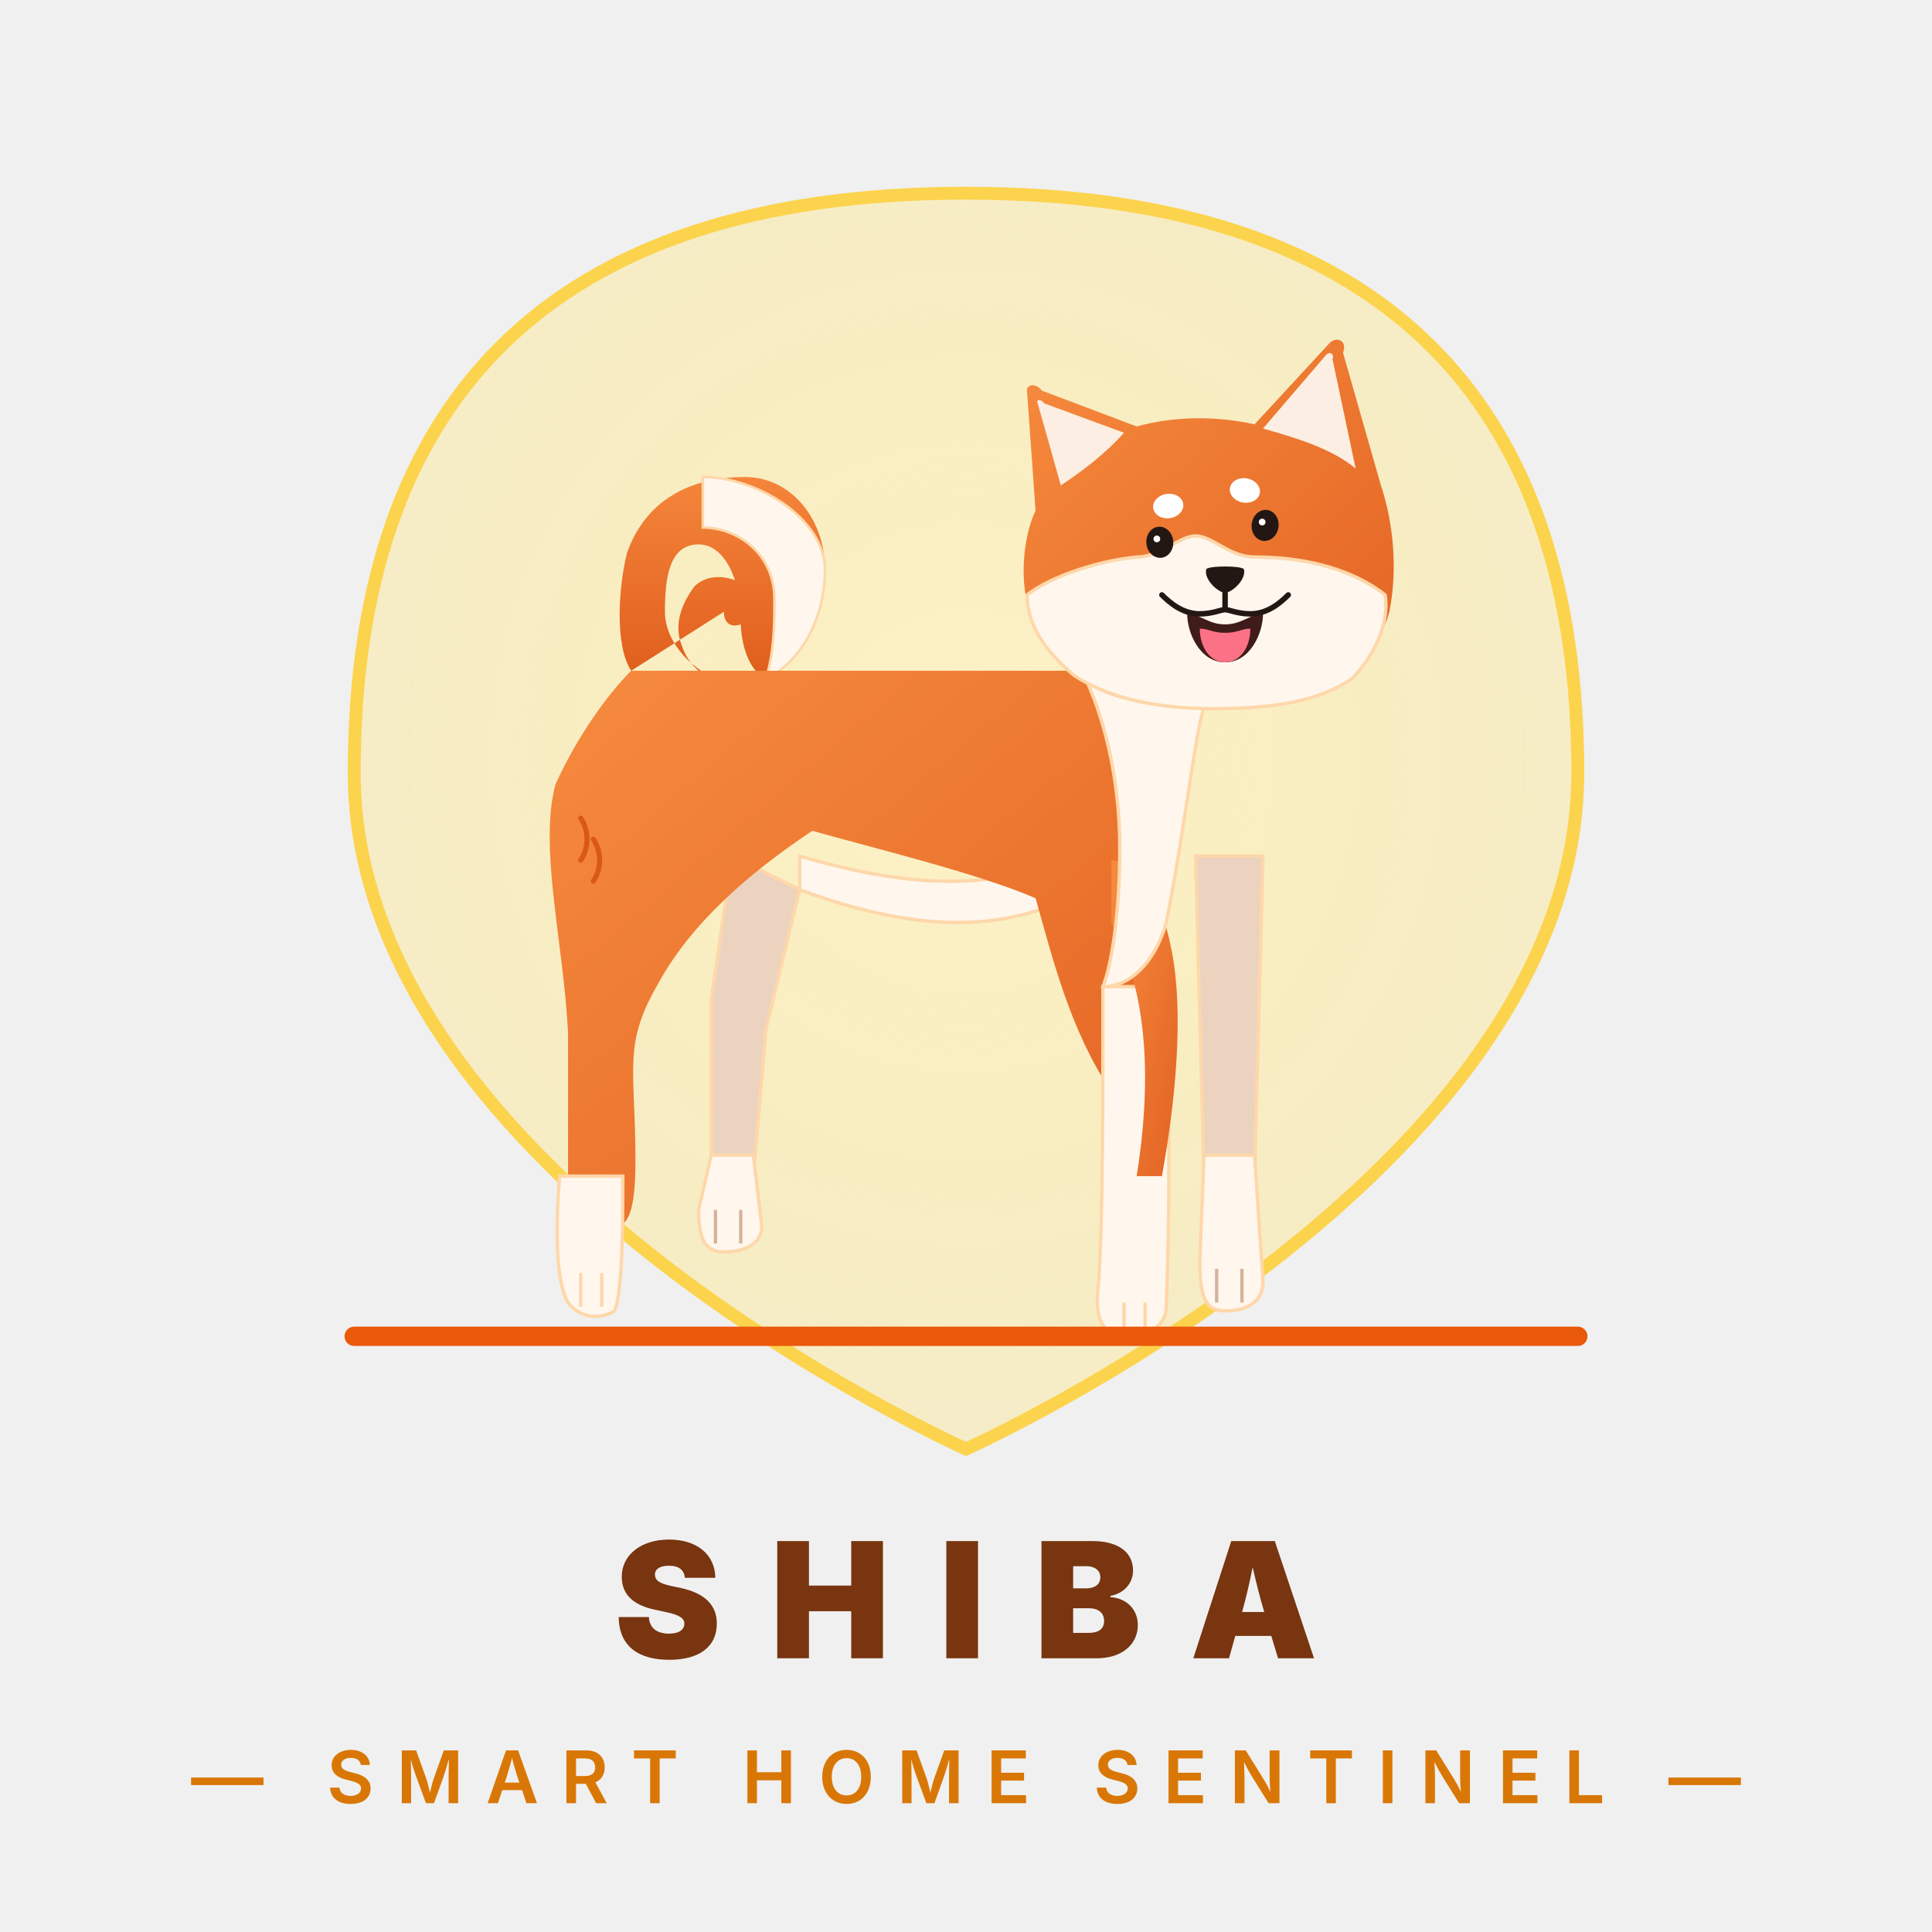
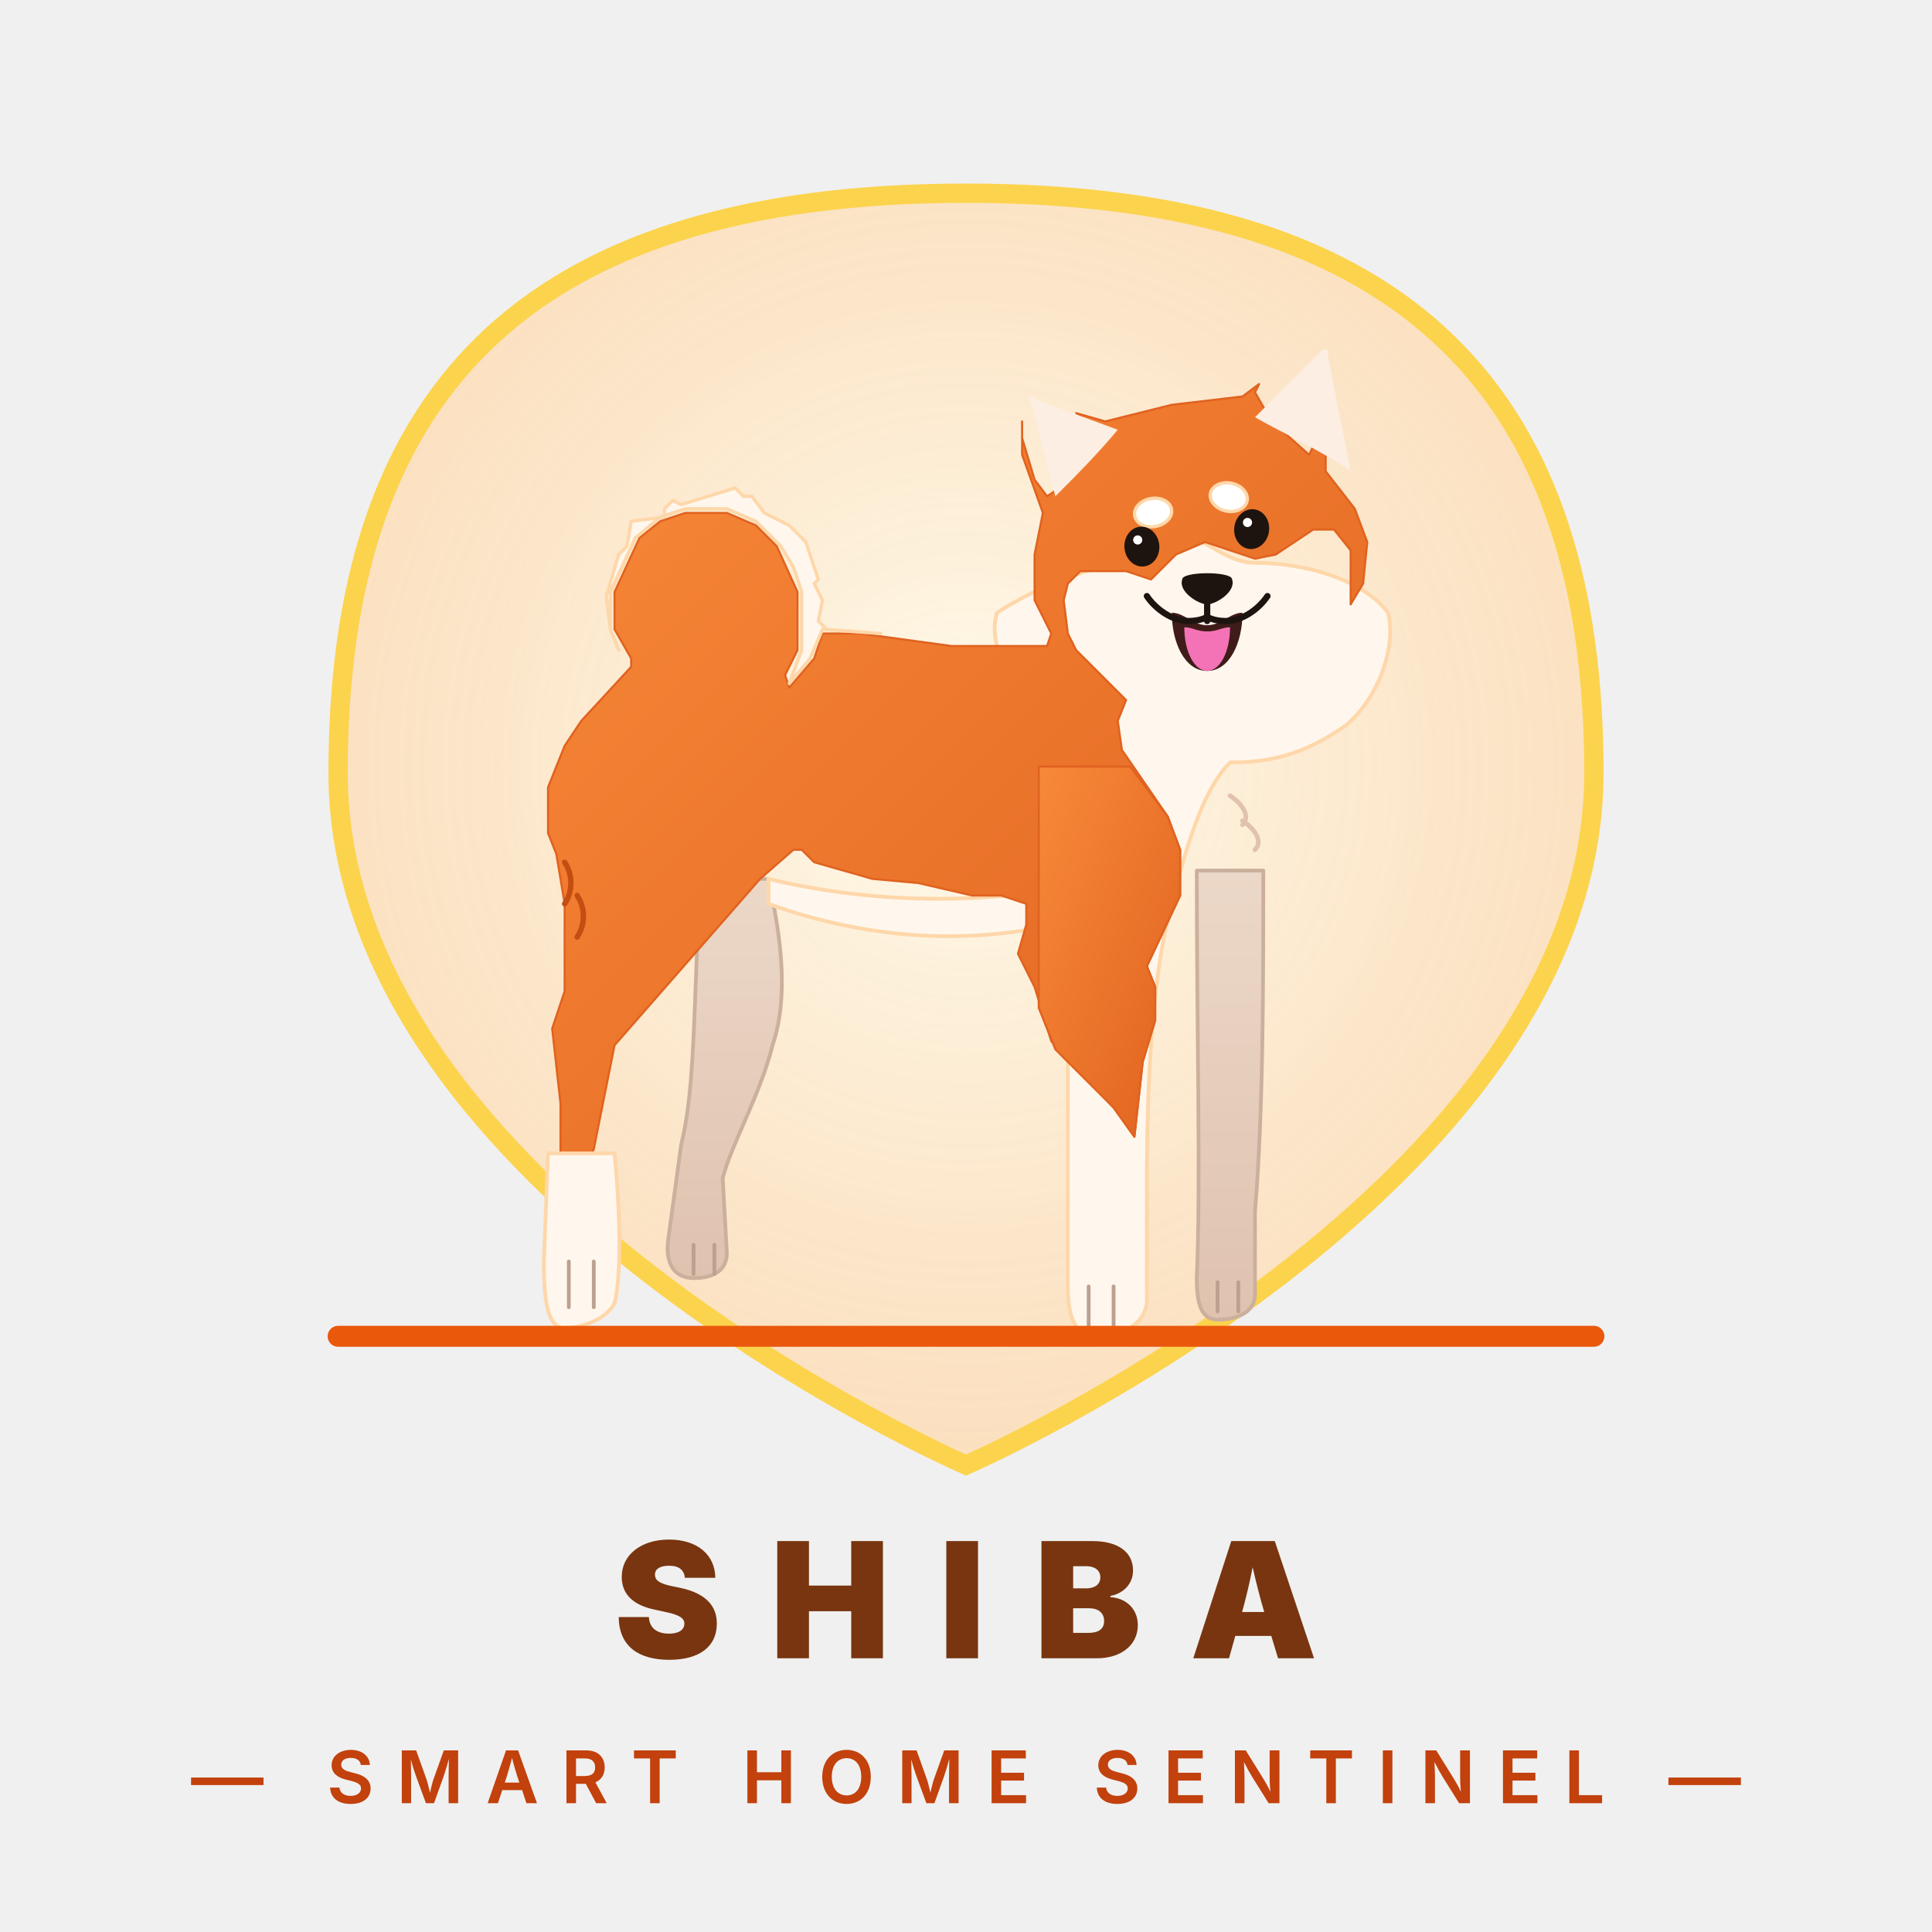
<svg xmlns="http://www.w3.org/2000/svg" viewBox="0 0 120 120" width="100%" height="100%">
  <defs>
-     <linearGradient id="shiba-coat" x1="0%" y1="0%" x2="100%" y2="100%">
-       <stop offset="0%" stop-color="#f68b3e" />
-       <stop offset="100%" stop-color="#e36323" />
+     <linearGradient id="shiba-orange" x1="0%" y1="0%" x2="100%" y2="100%">
+       <stop offset="0%" stop-color="#f88939" />
+       <stop offset="100%" stop-color="#e0621f" />
    </linearGradient>
-     <linearGradient id="shiba-tail" x1="0%" y1="0%" x2="0%" y2="100%">
-       <stop offset="0%" stop-color="#f5853b" />
-       <stop offset="100%" stop-color="#df5c1b" />
+     <linearGradient id="shiba-far-leg" x1="0%" y1="0%" x2="0%" y2="100%">
+       <stop offset="0%" stop-color="#ecd8c8" />
+       <stop offset="100%" stop-color="#dfc2af" />
    </linearGradient>
    <radialGradient id="shiba-shield-warm" cx="50%" cy="45%" r="60%">
-       <stop offset="0%" stop-color="#fef3c7" stop-opacity="0.95" />
-       <stop offset="100%" stop-color="#fde68a" stop-opacity="0.35" />
+       <stop offset="0%" stop-color="#fffbeb" stop-opacity="0.95" />
+       <stop offset="100%" stop-color="#fed7aa" stop-opacity="0.75" />
    </radialGradient>
  </defs>
-   <path d="M 60 12 C 86 12 98 25 98 48 C 98 73 60 90 60 90 C 60 90 22 73 22 48 C 22 25 34 12 60 12 Z" fill="url(#shiba-shield-warm)" stroke="#fcd34d" stroke-width="0.8" />
-   <g transform="translate(26.65, 15.50) scale(0.2616)">
-     <g id="far-hind-leg">
-       <path d="M 72 144 L 88 152 L 80 185 L 77 220 L 67 220 L 67 178 Z" fill="#ecd3bf" stroke="#fed7aa" stroke-width="0.8" />
-       <path d="M 67 215 L 77 215 L 79 232 C 79 236 75 238 70 238 C 65 238 64 234 64 228 Z" fill="#fff7ed" stroke="#fed7aa" stroke-width="0.8" />
-       <line x1="68" y1="228" x2="68" y2="236" stroke="#d5b39b" stroke-width="0.8" />
-       <line x1="74" y1="228" x2="74" y2="236" stroke="#d5b39b" stroke-width="0.8" />
+   <path d="M 60 12 C 88 12 99 25 99 48 C 99 74 60 91 60 91 C 60 91 21 74 21 48 C 21 25 32 12 60 12 Z" fill="url(#shiba-shield-warm)" stroke="#fcd34d" stroke-width="1.2" />
+   <g transform="translate(23.19, 17.91) scale(0.2583)">
+     <defs>
+       <linearGradient id="shiba-orange" x1="0%" y1="0%" x2="100%" y2="100%">
+         <stop offset="0%" stop-color="#f88939" />
+         <stop offset="100%" stop-color="#e0621f" />
+       </linearGradient>
+       <linearGradient id="shiba-far-leg" x1="0%" y1="0%" x2="0%" y2="100%">
+         <stop offset="0%" stop-color="#edd8c8" />
+         <stop offset="100%" stop-color="#dfc2af" />
+       </linearGradient>
+     </defs>
+     <g id="far-hind-leg" fill="url(#shiba-far-leg)" stroke="#cbb09d" stroke-width="0.9" stroke-linejoin="round">
+       <path d="M 82 142 L 95 142 C 98 156 100 170 96 182 C 93 194 86 206 84 214 L 85 232 C 85 236 82 238 77 238 C 72 238 70 234 71 228 L 74 206 C 77 194 77 178 78 155 Z" />
    </g>
-     <g id="far-front-leg">
-       <path d="M 182 144 L 198 144 L 196 220 L 184 220 Z" fill="#ecd3bf" stroke="#fed7aa" stroke-width="0.8" />
-       <path d="M 184 215 L 196 215 L 198 245 C 198 250 194 252 189 252 C 184 252 183 248 183 240 Z" fill="#fff7ed" stroke="#fed7aa" stroke-width="0.8" />
-       <line x1="187" y1="242" x2="187" y2="250" stroke="#d5b39b" stroke-width="0.8" />
-       <line x1="193" y1="242" x2="193" y2="250" stroke="#d5b39b" stroke-width="0.8" />
+     <line x1="77" y1="230" x2="77" y2="237" stroke="#bca090" stroke-width="0.9" stroke-linecap="round" />
+     <line x1="82" y1="230" x2="82" y2="237" stroke="#bca090" stroke-width="0.9" stroke-linecap="round" />
+     <path d="     M 198 140     L 214 140     C 214 168 214 198 212 222     L 212 242     C 212 246 208 248 203 248     C 199 248 198 244 198 238     C 199 215 198 180 198 140     Z" fill="url(#shiba-far-leg)" stroke="#cbb09d" stroke-width="0.9" stroke-linejoin="round" />
+     <line x1="203" y1="239" x2="203" y2="246" stroke="#bca090" stroke-width="0.9" stroke-linecap="round" />
+     <line x1="208" y1="239" x2="208" y2="246" stroke="#bca090" stroke-width="0.9" stroke-linecap="round" />
+     <path d="M 95 142 C 120 148 145 148 168 144 L 168 152 C 145 158 120 157 95 148 Z" fill="#fff7ed" stroke="#fed7aa" stroke-width="0.9" />
+     <path d="     M 150 78     C 156 74 168 68 180 66     C 187 66 192 60 196 60     C 200 60 205 66 212 66     C 224 66 238 70 244 78     C 246 86 242 98 234 105     C 224 112 216 114 206 114     C 200 120 196 132 192 148     C 188 162 186 185 186 215     L 186 244     C 185 250 179 252 174 252     C 169 252 167 248 167 240     L 167 175     C 168 152 170 132 170 115     C 164 110 156 102 152 92     C 149 85 149 81 150 78     Z" fill="#fff7ed" stroke="#fed7aa" stroke-width="0.9" stroke-linejoin="round" />
+     <path d="M 227.0 21.0 L 228.0 34.0 L 225.0 40.0 L 216.0 32.0 L 212.0 25.0 L 213.0 23.0 L 209.0 26.0 L 192.0 28.0 L 176.0 32.0 L 169.0 30.0 L 173.0 33.0 L 173.0 35.0 L 168.0 40.0 L 165.0 48.0 L 162.0 50.0 L 159.0 46.0 L 156.0 36.0 L 156.0 32.0 L 156.0 40.0 L 161.0 54.0 L 159.0 64.0 L 159.0 75.0 L 163.0 83.0 L 162.0 86.0 L 139.0 86.0 L 117.0 83.0 L 108.0 83.0 L 106.0 89.0 L 100.0 96.0 L 99.0 93.0 L 102.0 87.0 L 102.0 73.0 L 97.0 62.0 L 92.0 57.0 L 85.0 54.0 L 75.0 54.0 L 69.0 56.0 L 64.0 60.0 L 58.0 73.0 L 58.0 82.0 L 62.0 89.0 L 62.0 91.0 L 50.0 104.0 L 46.0 110.0 L 42.0 120.0 L 42.0 131.0 L 44.0 136.0 L 46.0 148.0 L 46.0 169.0 L 43.0 178.0 L 45.0 196.0 L 45.0 218.0 L 49.0 215.0 L 53.0 207.0 L 58.0 182.0 L 93.0 142.0 L 101.0 135.0 L 103.0 135.0 L 106.0 138.0 L 120.0 142.0 L 131.0 143.0 L 144.0 146.0 L 151.0 146.0 L 157.0 148.0 L 157.0 153.0 L 155.0 160.0 L 159.0 168.0 L 163.0 181.0 L 178.0 197.0 L 183.0 204.0 L 185.0 186.0 L 188.0 176.0 L 188.0 168.0 L 186.0 163.0 L 194.0 146.0 L 194.0 135.0 L 191.0 127.0 L 180.0 111.0 L 179.0 104.0 L 181.0 99.0 L 169.0 87.0 L 167.0 83.0 L 166.0 75.0 L 167.0 71.0 L 170.0 68.0 L 181.0 68.0 L 187.0 70.0 L 193.0 64.0 L 200.0 61.0 L 212.0 65.0 L 217.0 64.0 L 226.0 58.0 L 231.0 58.0 L 235.0 63.0 L 235.0 76.0 L 238.0 71.0 L 239.0 61.0 L 236.0 53.0 L 229.0 44.0 L 229.0 32.0 Z" fill="url(#shiba-orange)" stroke="#e0621f" stroke-width="0.5" stroke-linejoin="round" />
+     <path d="M 160.0 115.0 L 160.0 173.0 L 164.0 183.0 L 178.0 197.0 L 183.0 204.0 L 185.0 186.0 L 188.0 176.0 L 188.0 168.0 L 186.0 163.0 L 194.0 146.0 L 194.0 135.0 L 191.0 127.0 L 182.0 115.0 Z" fill="url(#shiba-orange)" stroke="#e0621f" stroke-width="0.5" stroke-linejoin="round" />
+     <path d="M 42 208 L 58 208 C 59 218 60 236 58 244 C 56 248 50 250 46 250 C 42 250 41 244 41 234 Z" fill="#fff7ed" stroke="#fed7aa" stroke-width="0.9" stroke-linejoin="round" />
+     <path d="M 56.0 74.0 L 57.0 82.0 L 59.0 87.0 L 57.0 82.0 L 57.0 73.0 L 63.0 60.0 L 69.0 55.0 L 75.0 53.0 L 85.0 53.0 L 92.0 56.0 L 98.0 62.0 L 101.0 67.0 L 103.0 73.0 L 103.0 87.0 L 100.0 95.0 L 105.0 89.0 L 108.0 82.0 L 122.0 83.0 L 109.0 82.0 L 107.0 80.0 L 108.0 75.0 L 106.0 71.0 L 107.0 70.0 L 104.0 61.0 L 100.0 57.0 L 94.0 54.0 L 91.0 50.0 L 89.0 50.0 L 87.0 48.0 L 74.0 52.0 L 72.0 51.0 L 70.0 53.0 L 70.0 55.0 L 62.0 56.0 L 61.0 62.0 L 59.0 64.0 Z" fill="#fff7ed" stroke="#fed7aa" stroke-width="0.8" stroke-linejoin="round" />
+     <path d="M 164 50 L 158 27 C 157 26 159 26 160 27 L 179 34 C 174 40 169 45 164 50 Z" fill="#fceee2" />
+     <path d="M 212 31 L 228 15 C 229 14 230 15 229.5 16 L 235 44 C 228 39 219 35 212 31 Z" fill="#fceee2" />
+     <path d="M 46 138 C 48 141 48 145 46 148" fill="none" stroke="#c64d12" stroke-width="1.3" stroke-linecap="round" />
+     <path d="M 49 146 C 51 149 51 153 49 156" fill="none" stroke="#c64d12" stroke-width="1.3" stroke-linecap="round" />
+     <g stroke="#bca090" stroke-width="0.9" stroke-linecap="round">
+       <line x1="47" y1="234" x2="47" y2="245" />
+       <line x1="53" y1="234" x2="53" y2="245" />
+       <line x1="172" y1="240" x2="172" y2="252" />
+       <line x1="178" y1="240" x2="178" y2="252" />
    </g>
-     <path d="M 88 144 C 115 152 135 152 152 144 L 152 154 C 135 162 115 162 88 152 Z" fill="#fff7ed" stroke="#fed7aa" stroke-width="0.8" />
-     <g id="donut-tail">
-       <path d="         M 48 100         C 44 94 45 80 47 72         C 52 58 64 54 75 54         C 86 54 94 64 94 76         C 94 88 88 98 80 102         C 76 100 74 94 74 88         C 74 78 70 70 64 70         C 57 70 56 78 56 86         C 56 94 64 102 74 104         C 67 103 62 100 60 94         C 58 89 60 84 63 80         C 67 76 74 78 76 81         C 78 84 77 88 74 89         C 71 90 70 88 70 86         Z" fill="url(#shiba-tail)" />
-       <path d="         M 65 54         C 78 54 94 64 94 76         C 94 88 88 98 80 102         C 82 95 82 89 82 83         C 82 72 73 66 65 66         C 65 62 65 58 65 54         Z" fill="#fff7ed" stroke="#fed7aa" stroke-width="0.6" />
-     </g>
-     <g id="main-body">
-       <path d="         M 48 100         C 42 106 35 116 30 127         C 26 142 32 165 33 186         L 33 224         C 34 228 39 232 44 232         C 48 232 49 226 49 216         C 49 195 46 189 54 175         C 62 160 76 148 91 138         C 105 142 130 148 144 154         C 148 168 152 185 162 200         C 168 185 174 168 176 150         C 178 135 180 120 182 108         C 174 104 165 100 155 100         C 120 100 90 100 48 100         Z" fill="url(#shiba-coat)" />
-       <path d="         M 31 220         L 46 220         C 46 230 46 248 44 252         C 41 254 36 254 33 250         C 30 245 30 232 31 220         Z" fill="#fff7ed" stroke="#fed7aa" stroke-width="0.8" />
-       <line x1="36" y1="243" x2="36" y2="251" stroke="#fed7aa" stroke-width="0.8" />
-       <line x1="41" y1="243" x2="41" y2="251" stroke="#fed7aa" stroke-width="0.8" />
-       <path d="M 36 135 C 38 138 38 142 36 145" fill="none" stroke="#d95818" stroke-width="1.2" stroke-linecap="round" />
-       <path d="M 39 140 C 41 143 41 147 39 150" fill="none" stroke="#d95818" stroke-width="1.2" stroke-linecap="round" />
-     </g>
-     <g id="front-near-leg">
-       <path d="         M 160 175         L 174 175         C 176 195 176 225 175 252         C 174 257 169 258 164 258         C 159 257 158 252 159 245         C 160 230 160 200 160 175         Z" fill="#fff7ed" stroke="#fed7aa" stroke-width="0.8" />
-       <path d="         M 162 145         C 166 145 173 150 176 165         C 179 178 178 198 174 220         L 168 220         C 172 195 170 175 162 160         Z" fill="url(#shiba-coat)" />
-       <line x1="165" y1="250" x2="165" y2="257" stroke="#fed7aa" stroke-width="0.8" />
-       <line x1="170" y1="250" x2="170" y2="257" stroke="#fed7aa" stroke-width="0.8" />
-     </g>
-     <path d="       M 155 100       C 160 110 164 125 164 142       C 164 158 162 170 160 175       C 166 175 172 170 175 160       C 178 145 180 130 182 118       C 184 106 186 100 194 94       C 180 98 168 100 155 100       Z" fill="#fff7ed" stroke="#fed7aa" stroke-width="0.8" />
-     <g id="head-group">
-       <path d="         M 144 62         L 142 34         C 141.5 32 144 31.5 145.5 33.5         L 168 42         C 177 39.5 187 39.5 196 41.5         L 214 22         C 216 20.5 218 22 217 24.5         L 226 56         C 229 65 230 76 228 86         C 225 97 216 105 202 107         C 190 109 178 109 166 107         C 153 104 145 95 142 84         C 140 75 142 66 144 62         Z" fill="url(#shiba-coat)" />
-       <path d="         M 150 56         L 144.5 36.5         C 144 35.5 145.5 35.5 146 36.5         L 165 43.5         C 161 48 156 52 150 56         Z" fill="#fceee2" />
-       <path d="         M 198 42.5         L 213 25         C 214 24 215 25 214.5 26         L 220 52         C 214 47 205 44.5 198 42.5         Z" fill="#fceee2" />
-       <path d="         M 142 82         C 147 78 158 74 168 73         C 174 73 178 68 182 68         C 186 68 190 73 196 73         C 206 73 218 75 227 82         C 228 88 225 96 219 102         C 210 108 198 109 186 109         C 174 109 162 107 153 101         C 146 95 142 89 142 82         Z" fill="#fff7ed" stroke="#fed7aa" stroke-width="0.8" />
-       <ellipse cx="175.5" cy="60.9" rx="3.6" ry="2.9" transform="rotate(-8 175.5 60.9)" fill="#ffffff" />
-       <ellipse cx="193.7" cy="57.2" rx="3.6" ry="2.9" transform="rotate(10 193.7 57.2)" fill="#ffffff" />
-       <ellipse cx="173.5" cy="69.5" rx="3.2" ry="3.7" transform="rotate(-5 173.5 69.5)" fill="#231714" />
-       <ellipse cx="198.5" cy="65.5" rx="3.2" ry="3.7" transform="rotate(8 198.5 65.5)" fill="#231714" />
-       <circle cx="172.8" cy="68.7" r="0.8" fill="#ffffff" />
-       <circle cx="197.8" cy="64.7" r="0.8" fill="#ffffff" />
-       <path d="         M 184.5 76         C 184.5 75 193.5 75 193.5 76         C 194 78.5 190.5 81.5 189 81.5         C 187.5 81.5 184 78.5 184.5 76         Z" fill="#231714" />
-       <path d="         M 180 86.5         C 183 86.5 185 89 189 89         C 193 89 195 86.5 198 86.5         C 198 91 195 98 189 98         C 183 98 180 91 180 86.5         Z" fill="#3f1c19" />
-       <path d="         M 183 90         C 185 90 186 91 189 91         C 192 91 193 90 195 90         C 195 94.5 192.5 98 189 98         C 185.5 98 183 94.5 183 90         Z" fill="#fb7185" />
-       <path d="         M 189 81.5         L 189 85.5         M 174 82         C 176 84 179 86.5 183 86.5         C 186 86.5 188 85.5 189 85.5         C 190 85.5 192 86.5 195 86.5         C 199 86.5 202 84 204 82         " fill="none" stroke="#231714" stroke-width="1.3" stroke-linecap="round" stroke-linejoin="round" />
-     </g>
+     <path d="M 206 122 C 209 124 211 127 209 129" fill="none" stroke="#e0c2ae" stroke-width="1.1" stroke-linecap="round" />
+     <path d="M 209 128 C 212 130 214 133 212 135" fill="none" stroke="#e0c2ae" stroke-width="1.1" stroke-linecap="round" />
+     <ellipse cx="187.5" cy="53.9" rx="4.5" ry="3.4" transform="rotate(-10 187.5 53.9)" fill="#ffffff" stroke="#fed7aa" stroke-width="0.8" />
+     <ellipse cx="205.7" cy="50.2" rx="4.5" ry="3.4" transform="rotate(12 205.7 50.2)" fill="#ffffff" stroke="#fed7aa" stroke-width="0.8" />
+     <ellipse cx="184.8" cy="62.1" rx="4.2" ry="4.8" transform="rotate(-5 184.8 62.1)" fill="#1e140f" />
+     <ellipse cx="211.2" cy="57.9" rx="4.2" ry="4.8" transform="rotate(8 211.2 57.9)" fill="#1e140f" />
+     <circle cx="183.8" cy="60.5" r="1.1" fill="#ffffff" />
+     <circle cx="210.2" cy="56.3" r="1.1" fill="#ffffff" />
+     <path d="M 194.5 70 C 194.5 68 206.5 68 206.5 70 C 207.5 73 202.5 76 200.5 76 C 198.5 76 193.5 73 194.5 70 Z" fill="#1e140f" />
+     <path d="M 192 78 C 195 78 197 81 200.5 81 C 204 81 206 78 209 78 C 209 85 206 92 200.5 92 C 195 92 192 85 192 78 Z" fill="#3f1c19" />
+     <path d="M 195 81.5 C 197 81.5 198 82.5 200.5 82.5 C 203 82.5 204 81.5 206 81.5 C 206 87.5 203.5 92 200.5 92 C 197.5 92 195 87.5 195 81.5 Z" fill="#f472b6" />
+     <path d="M 200.5 76 L 200.5 80 M 186 74 C 188 77 192 80 196 80 C 199 80 200.5 79 200.5 79 C 200.5 79 202 80 205 80 C 209 80 213 77 215 74" fill="none" stroke="#1e140f" stroke-width="1.5" stroke-linecap="round" stroke-linejoin="round" />
  </g>
-   <path d="M 22 83.00 L 98 83.00" stroke="#ea580c" stroke-width="1.2" stroke-linecap="round" />
+   <path d="M 21 83.00 L 99 83.00" stroke="#ea580c" stroke-width="1.3" stroke-linecap="round" />
  <text x="60" y="103" text-anchor="middle" font-family="system-ui, -apple-system, sans-serif" font-weight="900" font-size="10" fill="#78350f" letter-spacing="3">SHIBA</text>
-   <text x="60" y="112" text-anchor="middle" font-family="system-ui, -apple-system, sans-serif" font-weight="600" font-size="4.5" fill="#d97706" letter-spacing="1.4">― SMART HOME SENTINEL ―</text>
+   <text x="60" y="112" text-anchor="middle" font-family="system-ui, -apple-system, sans-serif" font-weight="600" font-size="4.5" fill="#c2410c" letter-spacing="1.4">― SMART HOME SENTINEL ―</text>
</svg>
